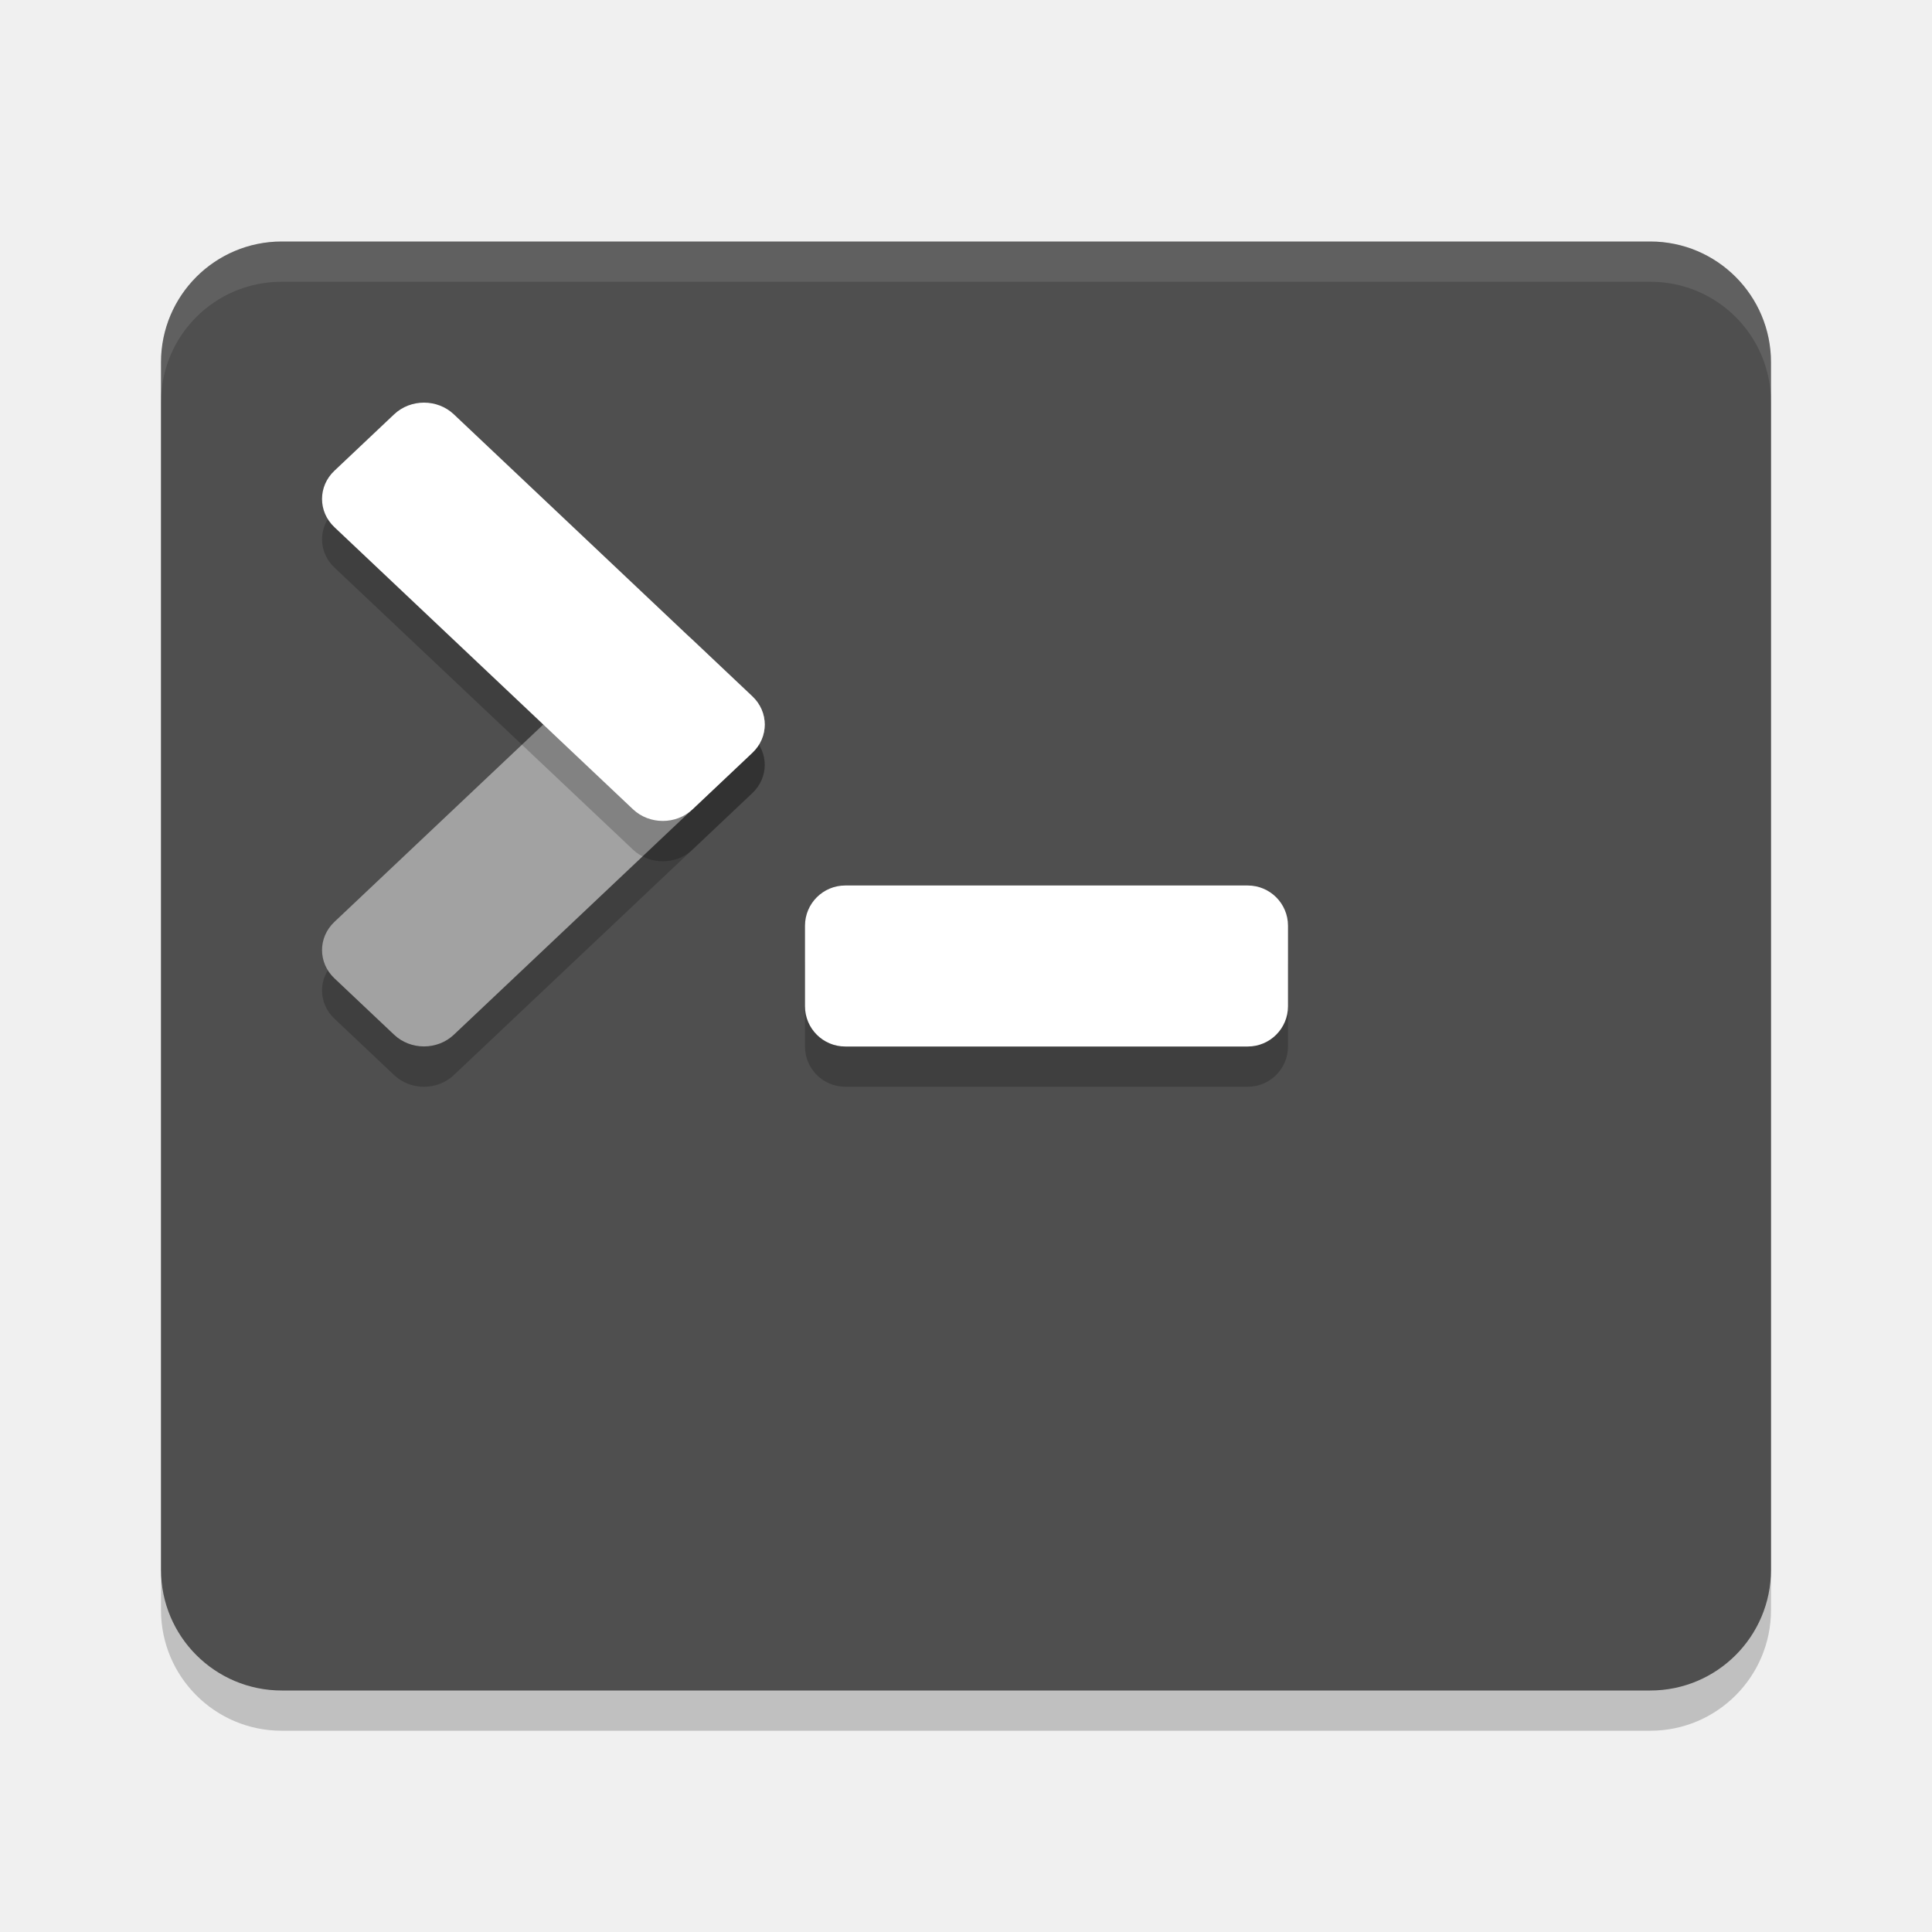
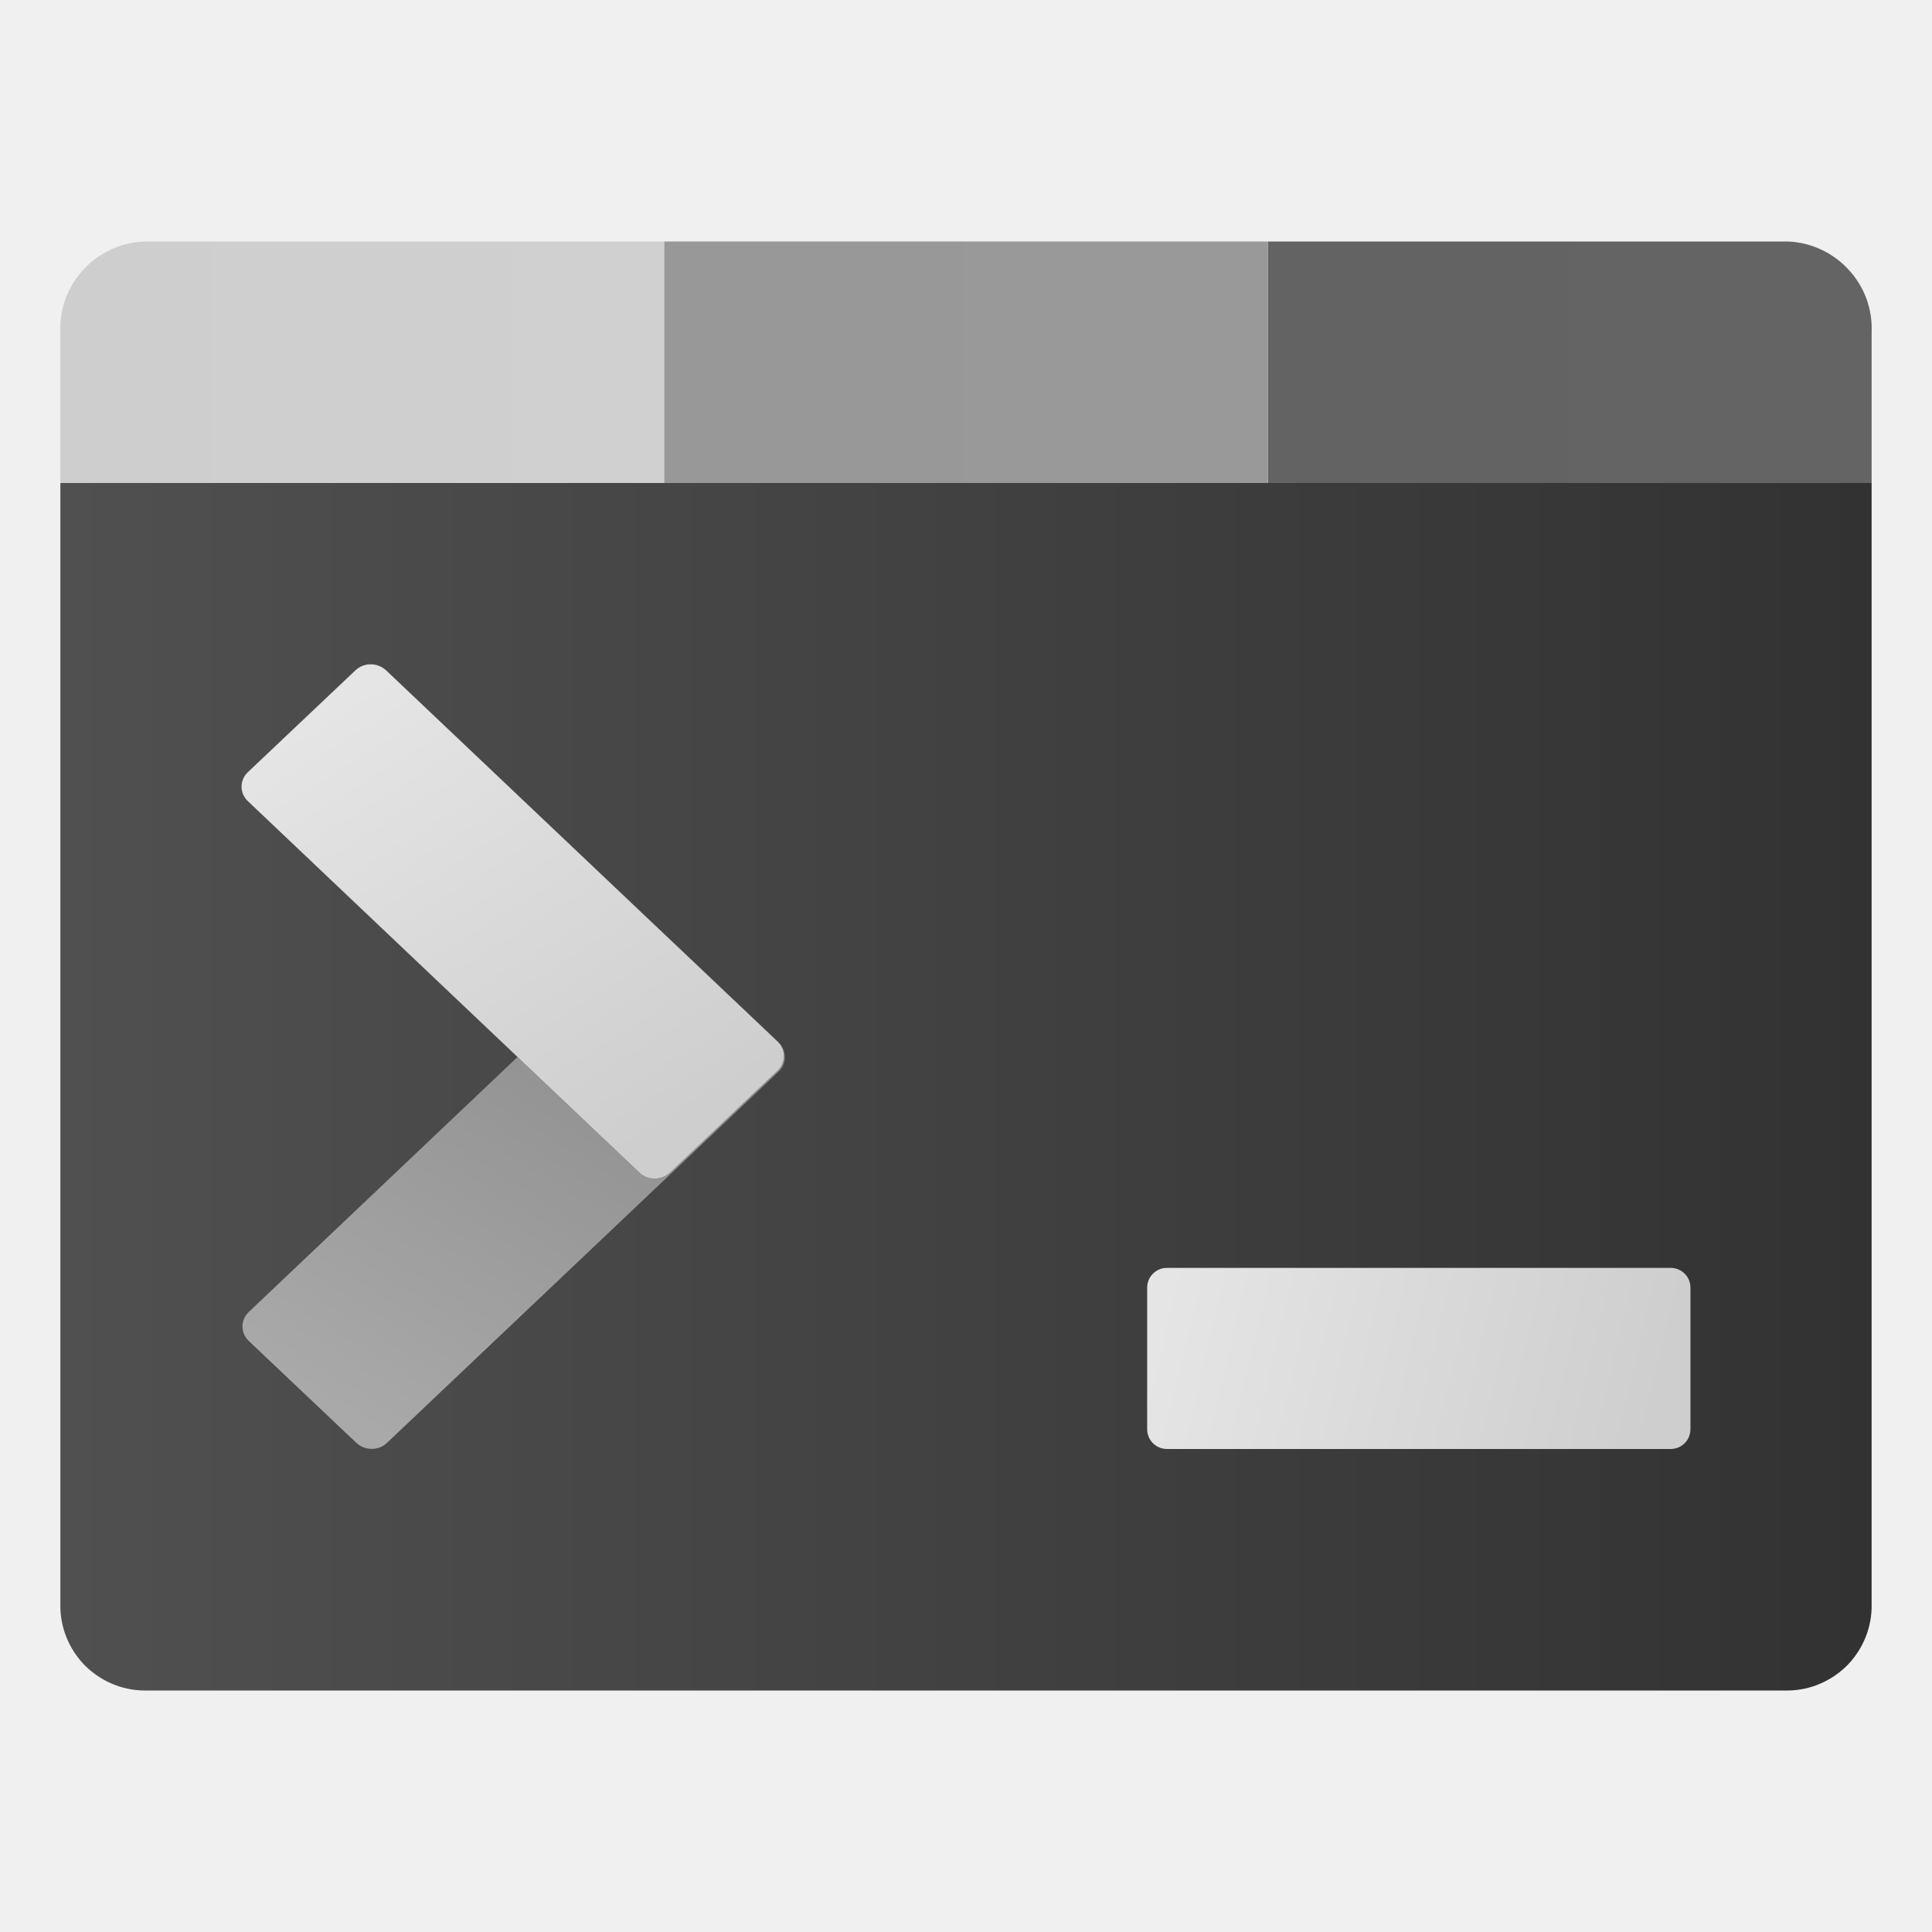
- <svg xmlns="http://www.w3.org/2000/svg" width="48" height="48" version="1">
-   <rect style="opacity:0.2" width="40" height="36" x="4" y="7" rx="3" ry="3" />
-   <rect style="fill:#4f4f4f" width="40" height="36" x="4" y="6" rx="3" ry="3" />
-   <path style="fill:#ffffff;opacity:0.1" d="M 7 6 C 5.338 6 4 7.338 4 9 L 4 10 C 4 8.338 5.338 7 7 7 L 41 7 C 42.662 7 44 8.338 44 10 L 44 9 C 44 7.338 42.662 6 41 6 L 7 6 z" />
-   <rect style="opacity:0.2" width="12" height="4" x="20" y="23" rx="1" ry="1" />
-   <rect style="fill:#ffffff" width="12" height="4" x="20" y="22" rx="1" ry="1" />
-   <rect style="opacity:0.2" width="12.245" height="4.082" x="-12.71" y="23.12" rx="1.02" ry="1.02" transform="matrix(0.7268581,-0.6867876,0.7268581,0.6867876,0,0)" />
-   <rect style="fill:#a2a2a2" width="12.245" height="4.082" x="-11.98" y="22.39" rx="1.02" ry="1.02" transform="matrix(0.7268581,-0.6867876,0.7268581,0.6867876,0,0)" />
-   <rect style="opacity:0.2" width="12.245" height="4.082" x="14.96" y="-4.55" rx="1.02" ry="1.02" transform="matrix(0.7268581,0.6867876,0.7268581,-0.6867876,0,0)" />
-   <rect style="fill:#ffffff" width="12.245" height="4.082" x="14.23" y="-3.82" rx="1.02" ry="1.02" transform="matrix(0.7268581,0.6867876,0.7268581,-0.6867876,0,0)" />
+ <svg xmlns="http://www.w3.org/2000/svg" xmlns:xlink="http://www.w3.org/1999/xlink" width="32" height="32" viewBox="0 0 32 32" version="1.1">
+   <defs>
+     <linearGradient id="linear0" gradientUnits="userSpaceOnUse" x1="-306.171" y1="15.25" x2="-273.669" y2="15.25" gradientTransform="matrix(0.9231,0,0,-0.9231,283.6122,32.0764)">
+       <stop offset="0" style="stop-color:rgb(31.373%,31.373%,31.373%);stop-opacity:1;" />
+       <stop offset="1" style="stop-color:rgb(19.608%,19.608%,19.608%);stop-opacity:1;" />
+     </linearGradient>
+     <linearGradient id="linear1" gradientUnits="userSpaceOnUse" x1="-284.504" y1="28.25" x2="-273.67" y2="28.25" gradientTransform="matrix(0.9231,0,0,-0.9231,283.6122,32.0764)">
+       <stop offset="0" style="stop-color:rgb(38.824%,38.824%,38.824%);stop-opacity:1;" />
+       <stop offset="1" style="stop-color:rgb(39.216%,39.216%,39.216%);stop-opacity:1;" />
+     </linearGradient>
+     <linearGradient id="linear2" gradientUnits="userSpaceOnUse" x1="-295.337" y1="28.25" x2="-284.504" y2="28.25" gradientTransform="matrix(0.9231,0,0,-0.9231,283.6122,32.0764)">
+       <stop offset="0" style="stop-color:rgb(59.608%,59.608%,59.608%);stop-opacity:1;" />
+       <stop offset="1" style="stop-color:rgb(60%,60%,60%);stop-opacity:1;" />
+     </linearGradient>
+     <linearGradient id="linear3" gradientUnits="userSpaceOnUse" x1="-306.171" y1="28.25" x2="-295.337" y2="28.25" gradientTransform="matrix(0.9231,0,0,-0.9231,283.6122,32.0764)">
+       <stop offset="0" style="stop-color:rgb(80.784%,80.784%,80.784%);stop-opacity:1;" />
+       <stop offset="1" style="stop-color:rgb(81.569%,81.569%,81.569%);stop-opacity:1;" />
+     </linearGradient>
+     <linearGradient id="linear4" gradientUnits="userSpaceOnUse" x1="-142.986" y1="223.028" x2="-116.957" y2="229.169" gradientTransform="matrix(0.2346,-0.2346,-0.2346,-0.2346,91.9586,42.4326)">
+       <stop offset="0" style="stop-color:rgb(66.275%,66.275%,66.275%);stop-opacity:1;" />
+       <stop offset="1" style="stop-color:rgb(54.902%,54.902%,54.902%);stop-opacity:1;" />
+     </linearGradient>
+     <filter id="alpha" filterUnits="objectBoundingBox" x="0%" y="0%" width="100%" height="100%">
+       <feColorMatrix type="matrix" in="SourceGraphic" values="0 0 0 0 1 0 0 0 0 1 0 0 0 0 1 0 0 0 1 0" />
+     </filter>
+     <mask id="mask0">
+       <g filter="url(#alpha)">
+         <rect x="0" y="0" width="32" height="32" style="fill:rgb(0%,0%,0%);fill-opacity:0.6;stroke:none;" />
+       </g>
+     </mask>
+     <clipPath id="clip1">
+       <rect x="0" y="0" width="32" height="32" />
+     </clipPath>
+     <g id="surface5" clip-path="url(#clip1)">
+       <path style=" stroke:none;fill-rule:nonzero;fill:rgb(0%,0%,0%);fill-opacity:1;" d="M 4.105 13.27 L 10.59 19.422 C 10.734 19.555 10.953 19.555 11.098 19.422 L 12.879 17.734 C 12.945 17.672 12.984 17.582 12.984 17.492 C 12.984 17.402 12.945 17.312 12.879 17.25 L 6.395 11.102 C 6.25 10.969 6.027 10.969 5.887 11.102 L 4.105 12.789 C 4.039 12.852 4 12.938 4 13.031 C 4 13.121 4.039 13.207 4.105 13.27 Z M 4.105 13.27 " />
+     </g>
+     <linearGradient id="linear5" gradientUnits="userSpaceOnUse" x1="-224.755" y1="141.19" x2="-198.725" y2="147.331" gradientTransform="matrix(0.234618,0.234618,-0.234618,0.234618,91.9259,30.9507)">
+       <stop offset="0" style="stop-color:rgb(89.804%,89.804%,89.804%);stop-opacity:1;" />
+       <stop offset="1" style="stop-color:rgb(80.784%,80.784%,80.784%);stop-opacity:1;" />
+     </linearGradient>
+     <mask id="mask1">
+       <g filter="url(#alpha)">
+         <rect x="0" y="0" width="32" height="32" style="fill:rgb(0%,0%,0%);fill-opacity:0.6;stroke:none;" />
+       </g>
+     </mask>
+     <clipPath id="clip2">
+       <rect x="0" y="0" width="32" height="32" />
+     </clipPath>
+     <g id="surface8" clip-path="url(#clip2)">
+       <path style=" stroke:none;fill-rule:nonzero;fill:rgb(0%,0%,0%);fill-opacity:1;" d="M 19.328 24 L 27.672 24 C 27.762 24 27.844 23.965 27.906 23.902 C 27.969 23.84 28 23.754 28 23.668 L 28 21.332 C 28 21.246 27.969 21.16 27.906 21.098 C 27.844 21.035 27.762 21 27.672 21 L 19.328 21 C 19.238 21 19.156 21.035 19.094 21.098 C 19.031 21.16 19 21.246 19 21.332 L 19 23.668 C 19 23.754 19.031 23.84 19.094 23.902 C 19.156 23.965 19.238 24 19.328 24 Z M 19.328 24 " />
+     </g>
+     <linearGradient id="linear6" gradientUnits="userSpaceOnUse" x1="-241.342" y1="90.889" x2="-216.69" y2="96.705" gradientTransform="matrix(0.3318,0,0,0.3318,99.333,-8.6569)">
+       <stop offset="0" style="stop-color:rgb(89.804%,89.804%,89.804%);stop-opacity:1;" />
+       <stop offset="1" style="stop-color:rgb(80.784%,80.784%,80.784%);stop-opacity:1;" />
+     </linearGradient>
+   </defs>
+   <g id="surface1">
+     <path style=" stroke:none;fill-rule:nonzero;fill:url(#linear0);" d="M 31 8 L 1 8 L 1 26.57 C 0.992 26.945 1.137 27.305 1.395 27.574 C 1.656 27.84 2.012 27.996 2.383 28 L 29.617 28 C 29.988 27.996 30.344 27.84 30.605 27.574 C 30.863 27.305 31.008 26.945 31 26.57 Z M 31 8 " />
+     <path style=" stroke:none;fill-rule:nonzero;fill:url(#linear1);" d="M 21 4 L 21 8 L 31 8 L 31 5.5 C 31.016 5.117 30.879 4.746 30.617 4.465 C 30.359 4.184 29.996 4.016 29.617 4 Z M 21 4 " />
+     <path style=" stroke:none;fill-rule:nonzero;fill:url(#linear2);" d="M 11 4 L 11 8 L 21 8 L 21 4 Z M 11 4 " />
+     <path style=" stroke:none;fill-rule:nonzero;fill:url(#linear3);" d="M 1 5.5 L 1 8 L 11 8 L 11 4 L 2.383 4 C 2.004 4.016 1.641 4.184 1.383 4.465 C 1.121 4.746 0.984 5.117 1 5.5 Z M 1 5.5 " />
+     <path style=" stroke:none;fill-rule:nonzero;fill:url(#linear4);" d="M 4.121 21.73 L 10.605 15.578 C 10.75 15.445 10.973 15.445 11.113 15.578 L 12.895 17.266 C 12.961 17.328 13 17.418 13 17.508 C 13 17.602 12.961 17.688 12.895 17.75 L 6.41 23.898 C 6.27 24.031 6.047 24.031 5.902 23.898 L 4.121 22.211 C 4.055 22.148 4.016 22.062 4.016 21.969 C 4.016 21.879 4.055 21.793 4.121 21.73 Z M 4.121 21.73 " />
+     <use xlink:href="#surface5" mask="url(#mask0)" />
+     <path style=" stroke:none;fill-rule:nonzero;fill:url(#linear5);" d="M 4.105 13.27 L 10.59 19.422 C 10.73 19.555 10.953 19.555 11.098 19.422 L 12.879 17.734 C 12.945 17.672 12.984 17.582 12.984 17.492 C 12.984 17.398 12.945 17.312 12.879 17.25 L 6.395 11.102 C 6.25 10.969 6.027 10.969 5.887 11.102 L 4.105 12.789 C 4.039 12.852 4 12.938 4 13.031 C 4 13.121 4.039 13.207 4.105 13.27 Z M 4.105 13.27 " />
+     <use xlink:href="#surface8" mask="url(#mask1)" />
+     <path style=" stroke:none;fill-rule:nonzero;fill:url(#linear6);" d="M 19.328 24 L 27.672 24 C 27.762 24 27.844 23.965 27.906 23.902 C 27.969 23.84 28 23.754 28 23.668 L 28 21.332 C 28 21.246 27.969 21.16 27.906 21.098 C 27.844 21.035 27.762 21 27.672 21 L 19.328 21 C 19.238 21 19.156 21.035 19.094 21.098 C 19.031 21.16 19 21.246 19 21.332 L 19 23.668 C 19 23.754 19.031 23.84 19.094 23.902 C 19.156 23.965 19.238 24 19.328 24 Z M 19.328 24 " />
+   </g>
</svg>
